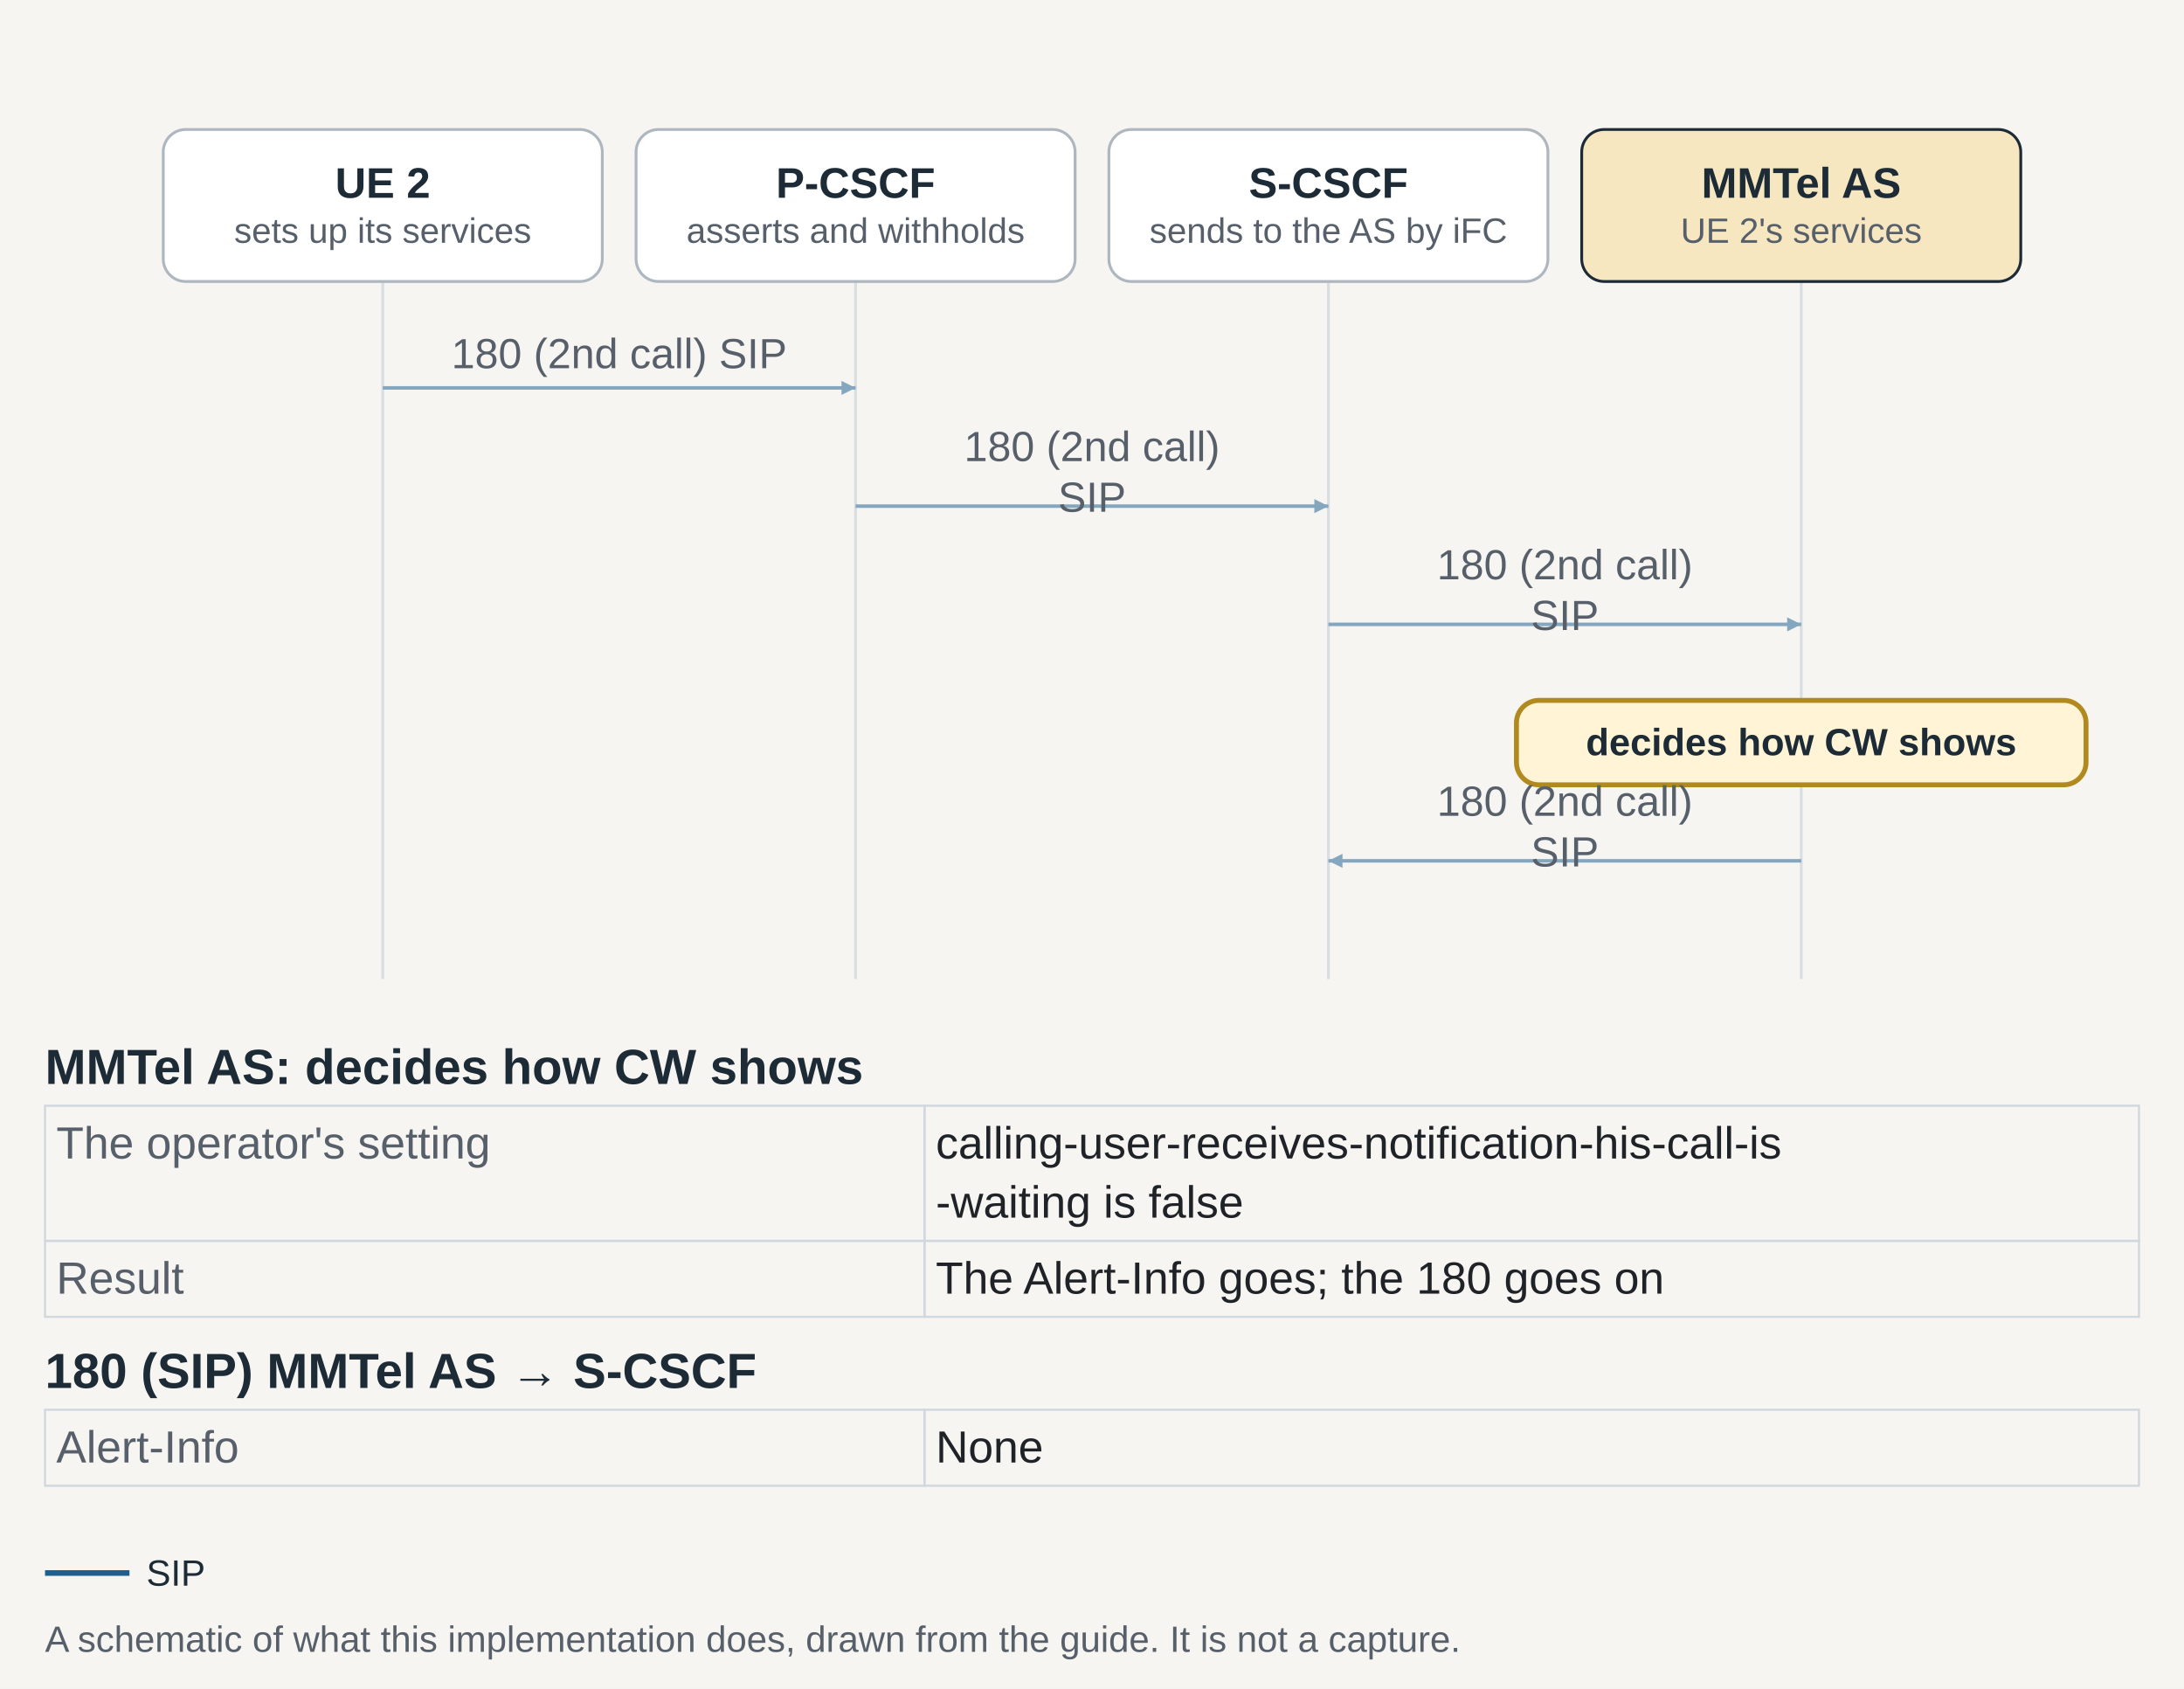
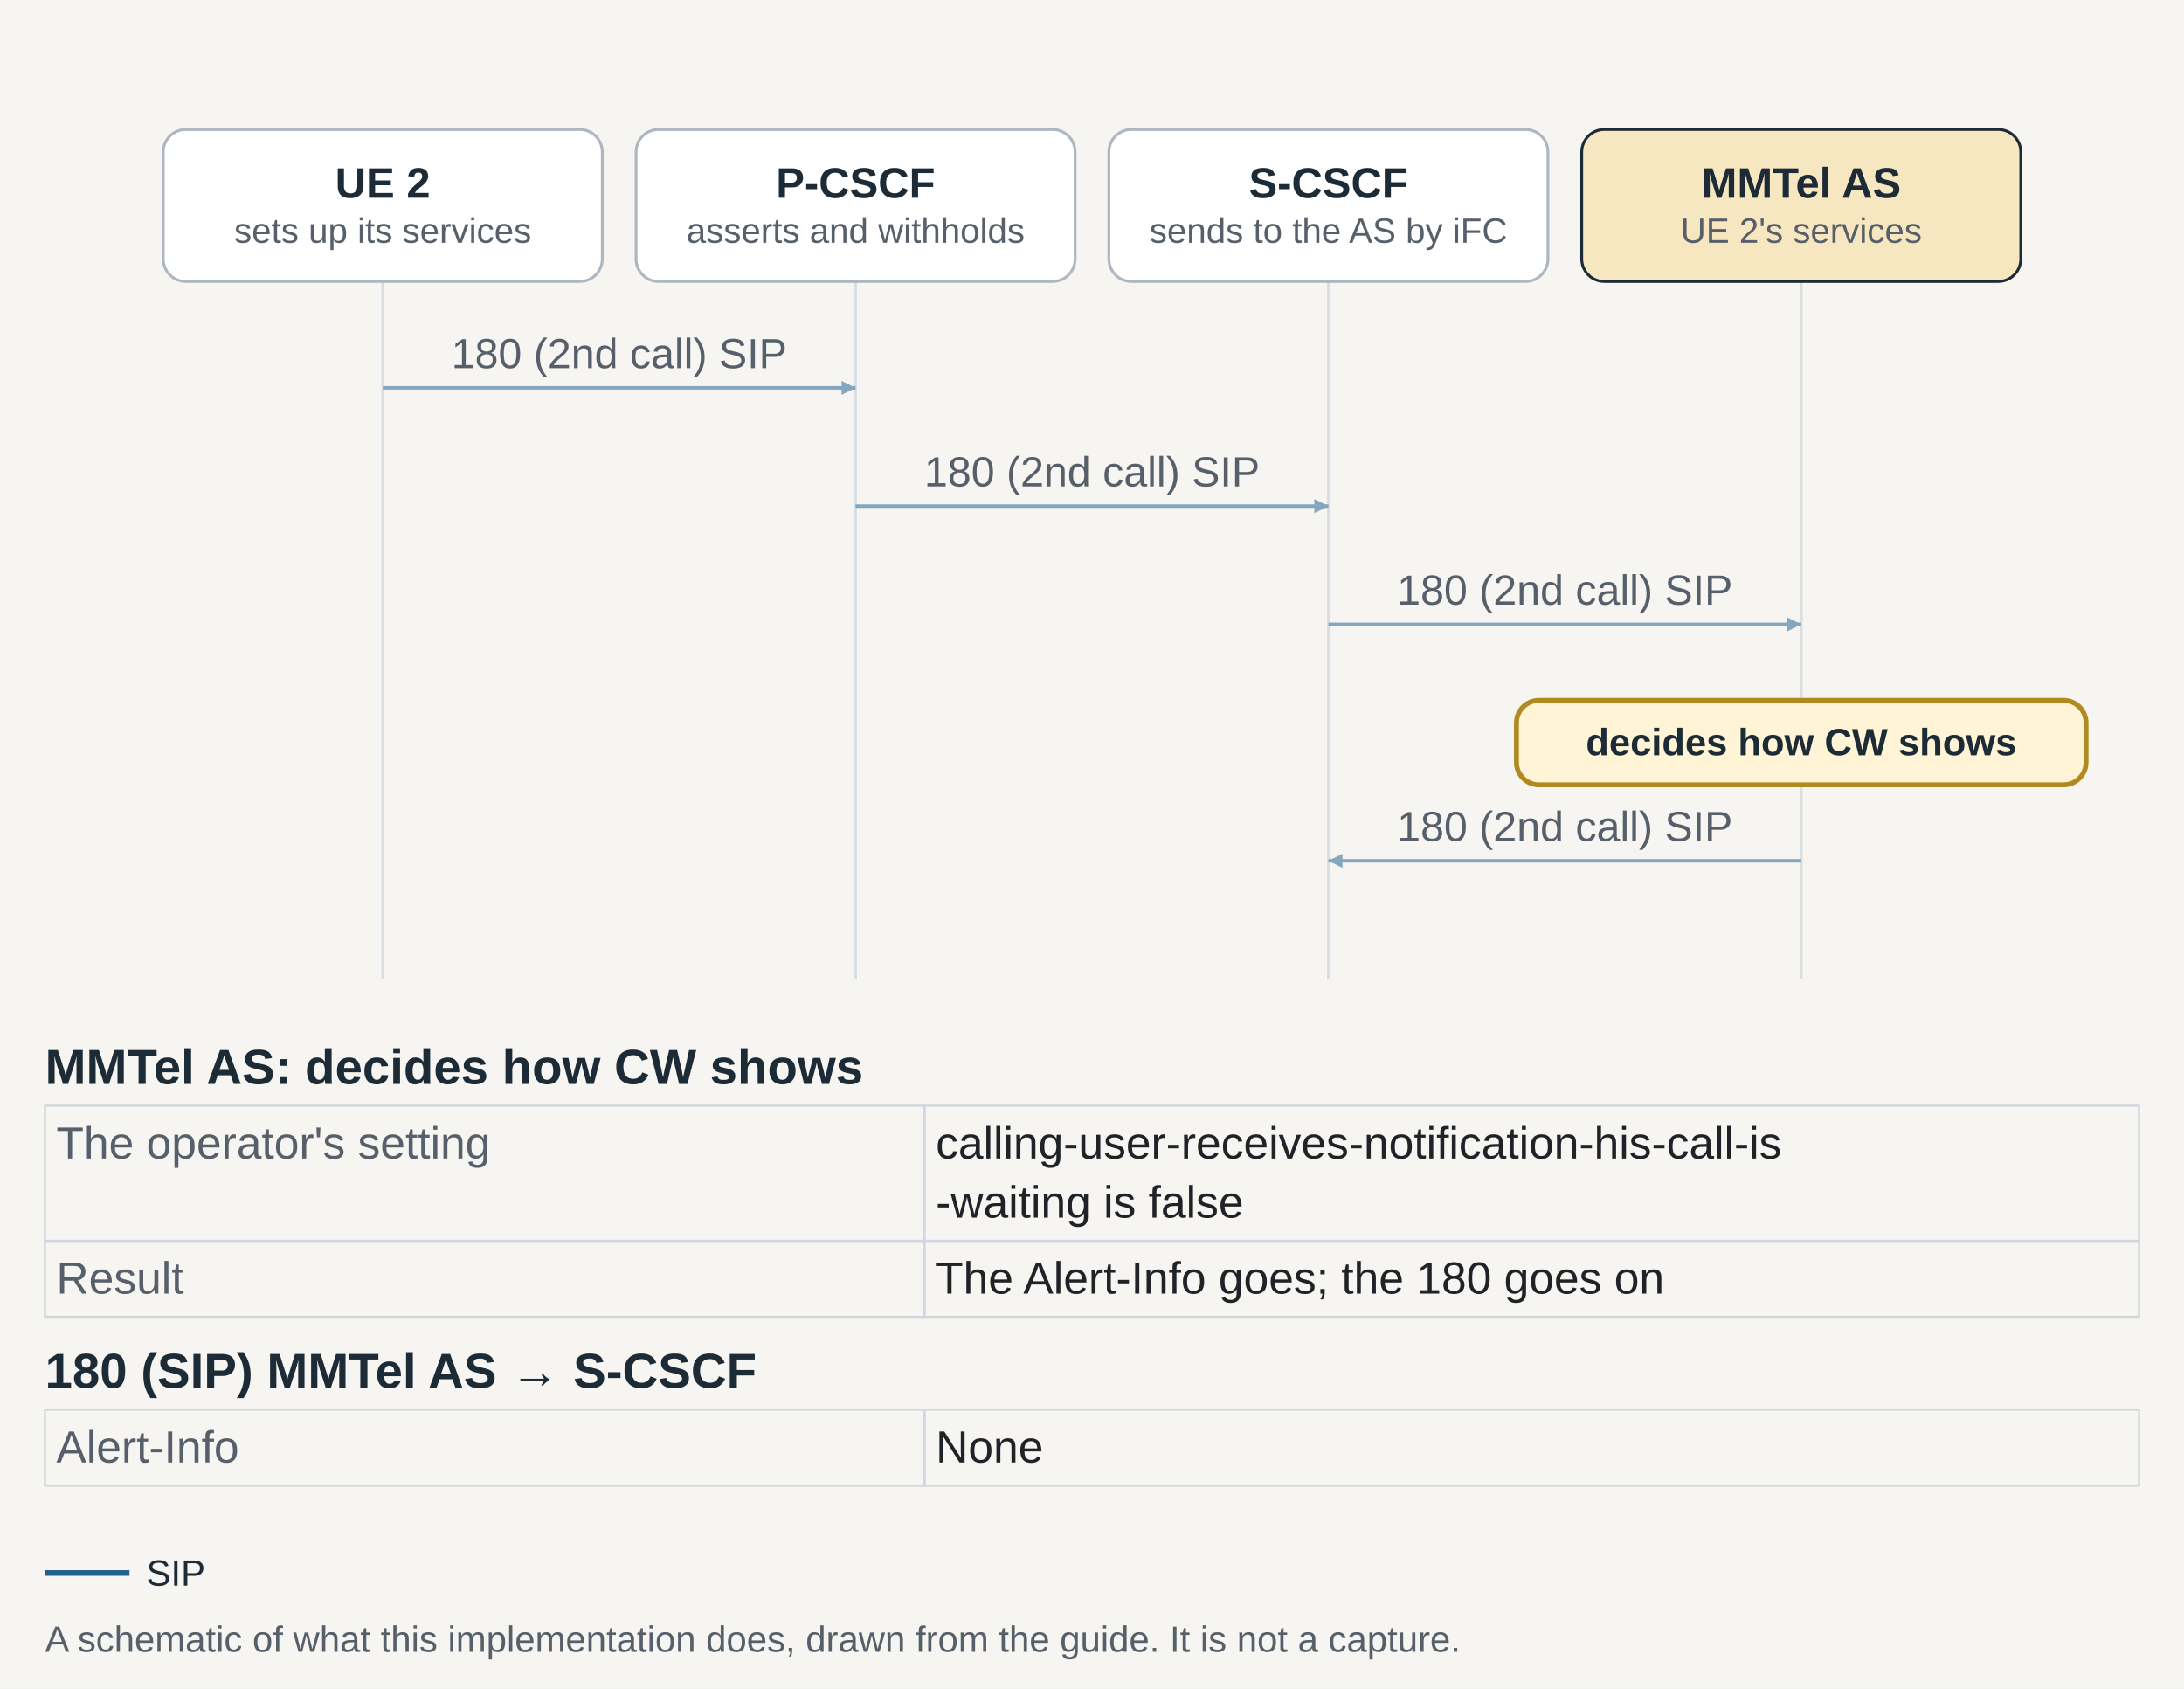
<svg xmlns="http://www.w3.org/2000/svg" viewBox="0 0 776 599.8" width="776" height="599.8" font-family="Calibri, Carlito, &quot;Segoe UI&quot;, Arial, &quot;Noto Sans CJK JP&quot;, &quot;Noto Sans JP&quot;, &quot;Yu Gothic UI&quot;, &quot;Yu Gothic&quot;, YuGothic, &quot;Hiragino Sans&quot;, Meiryo, sans-serif" role="img">
  <rect width="776" height="599.8" fill="#F6F5F1" />
  <g transform="translate(16 16)">
    <line x1="120" y1="84" x2="120" y2="331.8" stroke="#D9DEE2" stroke-width="1" />
    <rect x="42" y="30" width="156" height="54" fill="#FFFFFF" rx="8" stroke="#AEB7BF" />
    <text x="120" y="54.25" font-size="15.2" fill="#1D2B36" text-anchor="middle" font-weight="bold">UE 2</text>
    <text x="120" y="70.25" font-size="12.5" fill="#57606A" text-anchor="middle">sets up its services</text>
    <line x1="288" y1="84" x2="288" y2="331.8" stroke="#D9DEE2" stroke-width="1" />
    <rect x="210" y="30" width="156" height="54" fill="#FFFFFF" rx="8" stroke="#AEB7BF" />
    <text x="288" y="54.25" font-size="15.2" fill="#1D2B36" text-anchor="middle" font-weight="bold">P-CSCF</text>
    <text x="288" y="70.25" font-size="12.5" fill="#57606A" text-anchor="middle">asserts and withholds</text>
    <line x1="456" y1="84" x2="456" y2="331.8" stroke="#D9DEE2" stroke-width="1" />
    <rect x="378" y="30" width="156" height="54" fill="#FFFFFF" rx="8" stroke="#AEB7BF" />
    <text x="456" y="54.25" font-size="15.2" fill="#1D2B36" text-anchor="middle" font-weight="bold">S-CSCF</text>
    <text x="456" y="70.25" font-size="12.5" fill="#57606A" text-anchor="middle">sends to the AS by iFC</text>
    <line x1="624" y1="84" x2="624" y2="331.8" stroke="#D9DEE2" stroke-width="1" />
    <rect x="546" y="30" width="156" height="54" fill="#F6E7C1" rx="8" stroke="#1D2B36" />
    <text x="624" y="54.25" font-size="15.2" fill="#1D2B36" text-anchor="middle" font-weight="bold">MMTel AS</text>
    <text x="624" y="70.25" font-size="12.5" fill="#57606A" text-anchor="middle">UE 2's services</text>
    <line x1="120" y1="121.8" x2="288" y2="121.8" stroke="#84A7BF" stroke-width="1.25" />
    <polygon points="288,121.8 283,124.3 283,119.3" fill="#84A7BF" />
    <text x="204" y="114.8" font-size="15" fill="#57606A" text-anchor="middle">180 (2nd call) SIP</text>
    <line x1="288" y1="163.8" x2="456" y2="163.8" stroke="#84A7BF" stroke-width="1.25" />
    <polygon points="456,163.8 451,166.3 451,161.3" fill="#84A7BF" />
-     <text x="372" y="147.8" font-size="15" fill="#57606A" text-anchor="middle">180 (2nd call)</text>
-     <text x="372" y="165.8" font-size="15" fill="#57606A" text-anchor="middle">SIP</text>
+     <text x="372" y="156.8" font-size="15" fill="#57606A" text-anchor="middle">180 (2nd call) SIP</text>
    <line x1="456" y1="205.8" x2="624" y2="205.8" stroke="#84A7BF" stroke-width="1.25" />
    <polygon points="624,205.8 619,208.3 619,203.3" fill="#84A7BF" />
-     <text x="540" y="189.8" font-size="15" fill="#57606A" text-anchor="middle">180 (2nd call)</text>
-     <text x="540" y="207.8" font-size="15" fill="#57606A" text-anchor="middle">SIP</text>
+     <text x="540" y="198.8" font-size="15" fill="#57606A" text-anchor="middle">180 (2nd call) SIP</text>
    <rect x="522.81" y="232.8" width="202.38" height="30" fill="#FFF4D6" rx="8" stroke="#B08A1E" stroke-width="1.75" />
    <text x="624" y="252.3" font-size="13.5" fill="#1D2B36" text-anchor="middle" font-weight="bold">decides how CW shows</text>
    <line x1="624" y1="289.8" x2="456" y2="289.8" stroke="#84A7BF" stroke-width="1.25" />
    <polygon points="456,289.8 461,287.3 461,292.3" fill="#84A7BF" />
-     <text x="540" y="273.8" font-size="15" fill="#57606A" text-anchor="middle">180 (2nd call)</text>
-     <text x="540" y="291.8" font-size="15" fill="#57606A" text-anchor="middle">SIP</text>
+     <text x="540" y="282.8" font-size="15" fill="#57606A" text-anchor="middle">180 (2nd call) SIP</text>
    <text x="0" y="369.05" font-size="17.5" fill="#1D2B36" text-anchor="start" font-weight="bold">MMTel AS: decides how CW shows</text>
    <rect x="0" y="376.8" width="312.48" height="48" fill="none" stroke="#D0D7DE" stroke-width="0.75" />
    <text x="4" y="395.55" font-size="16" fill="#57606A" text-anchor="start">The operator's setting</text>
    <rect x="312.48" y="376.8" width="431.52" height="48" fill="none" stroke="#D0D7DE" stroke-width="0.75" />
    <text x="316.48" y="395.55" font-size="16" fill="#1F2328" text-anchor="start">calling-user-receives-notification-his-call-is</text>
    <text x="316.48" y="416.55" font-size="16" fill="#1F2328" text-anchor="start">-waiting is false</text>
    <rect x="0" y="424.8" width="312.48" height="27" fill="none" stroke="#D0D7DE" stroke-width="0.75" />
    <text x="4" y="443.55" font-size="16" fill="#57606A" text-anchor="start">Result</text>
    <rect x="312.48" y="424.8" width="431.52" height="27" fill="none" stroke="#D0D7DE" stroke-width="0.75" />
    <text x="316.48" y="443.55" font-size="16" fill="#1F2328" text-anchor="start">The Alert-Info goes; the 180 goes on</text>
    <text x="0" y="477.05" font-size="17.5" fill="#1D2B36" text-anchor="start" font-weight="bold">180 (SIP)  MMTel AS → S-CSCF</text>
    <rect x="0" y="484.8" width="312.48" height="27" fill="none" stroke="#D0D7DE" stroke-width="0.75" />
    <text x="4" y="503.55" font-size="16" fill="#57606A" text-anchor="start">Alert-Info</text>
    <rect x="312.48" y="484.8" width="431.52" height="27" fill="none" stroke="#D0D7DE" stroke-width="0.75" />
    <text x="316.48" y="503.55" font-size="16" fill="#1F2328" text-anchor="start">None</text>
  </g>
  <line x1="16" y1="558.8" x2="46" y2="558.8" stroke="#1F5F8B" stroke-width="2" />
  <text x="52" y="563.3" font-size="13" fill="#1D2B36">SIP</text>
  <text x="16" y="586.8" font-size="13" fill="#57606A">A schematic of what this implementation does, drawn from the guide. It is not a capture.</text>
</svg>
